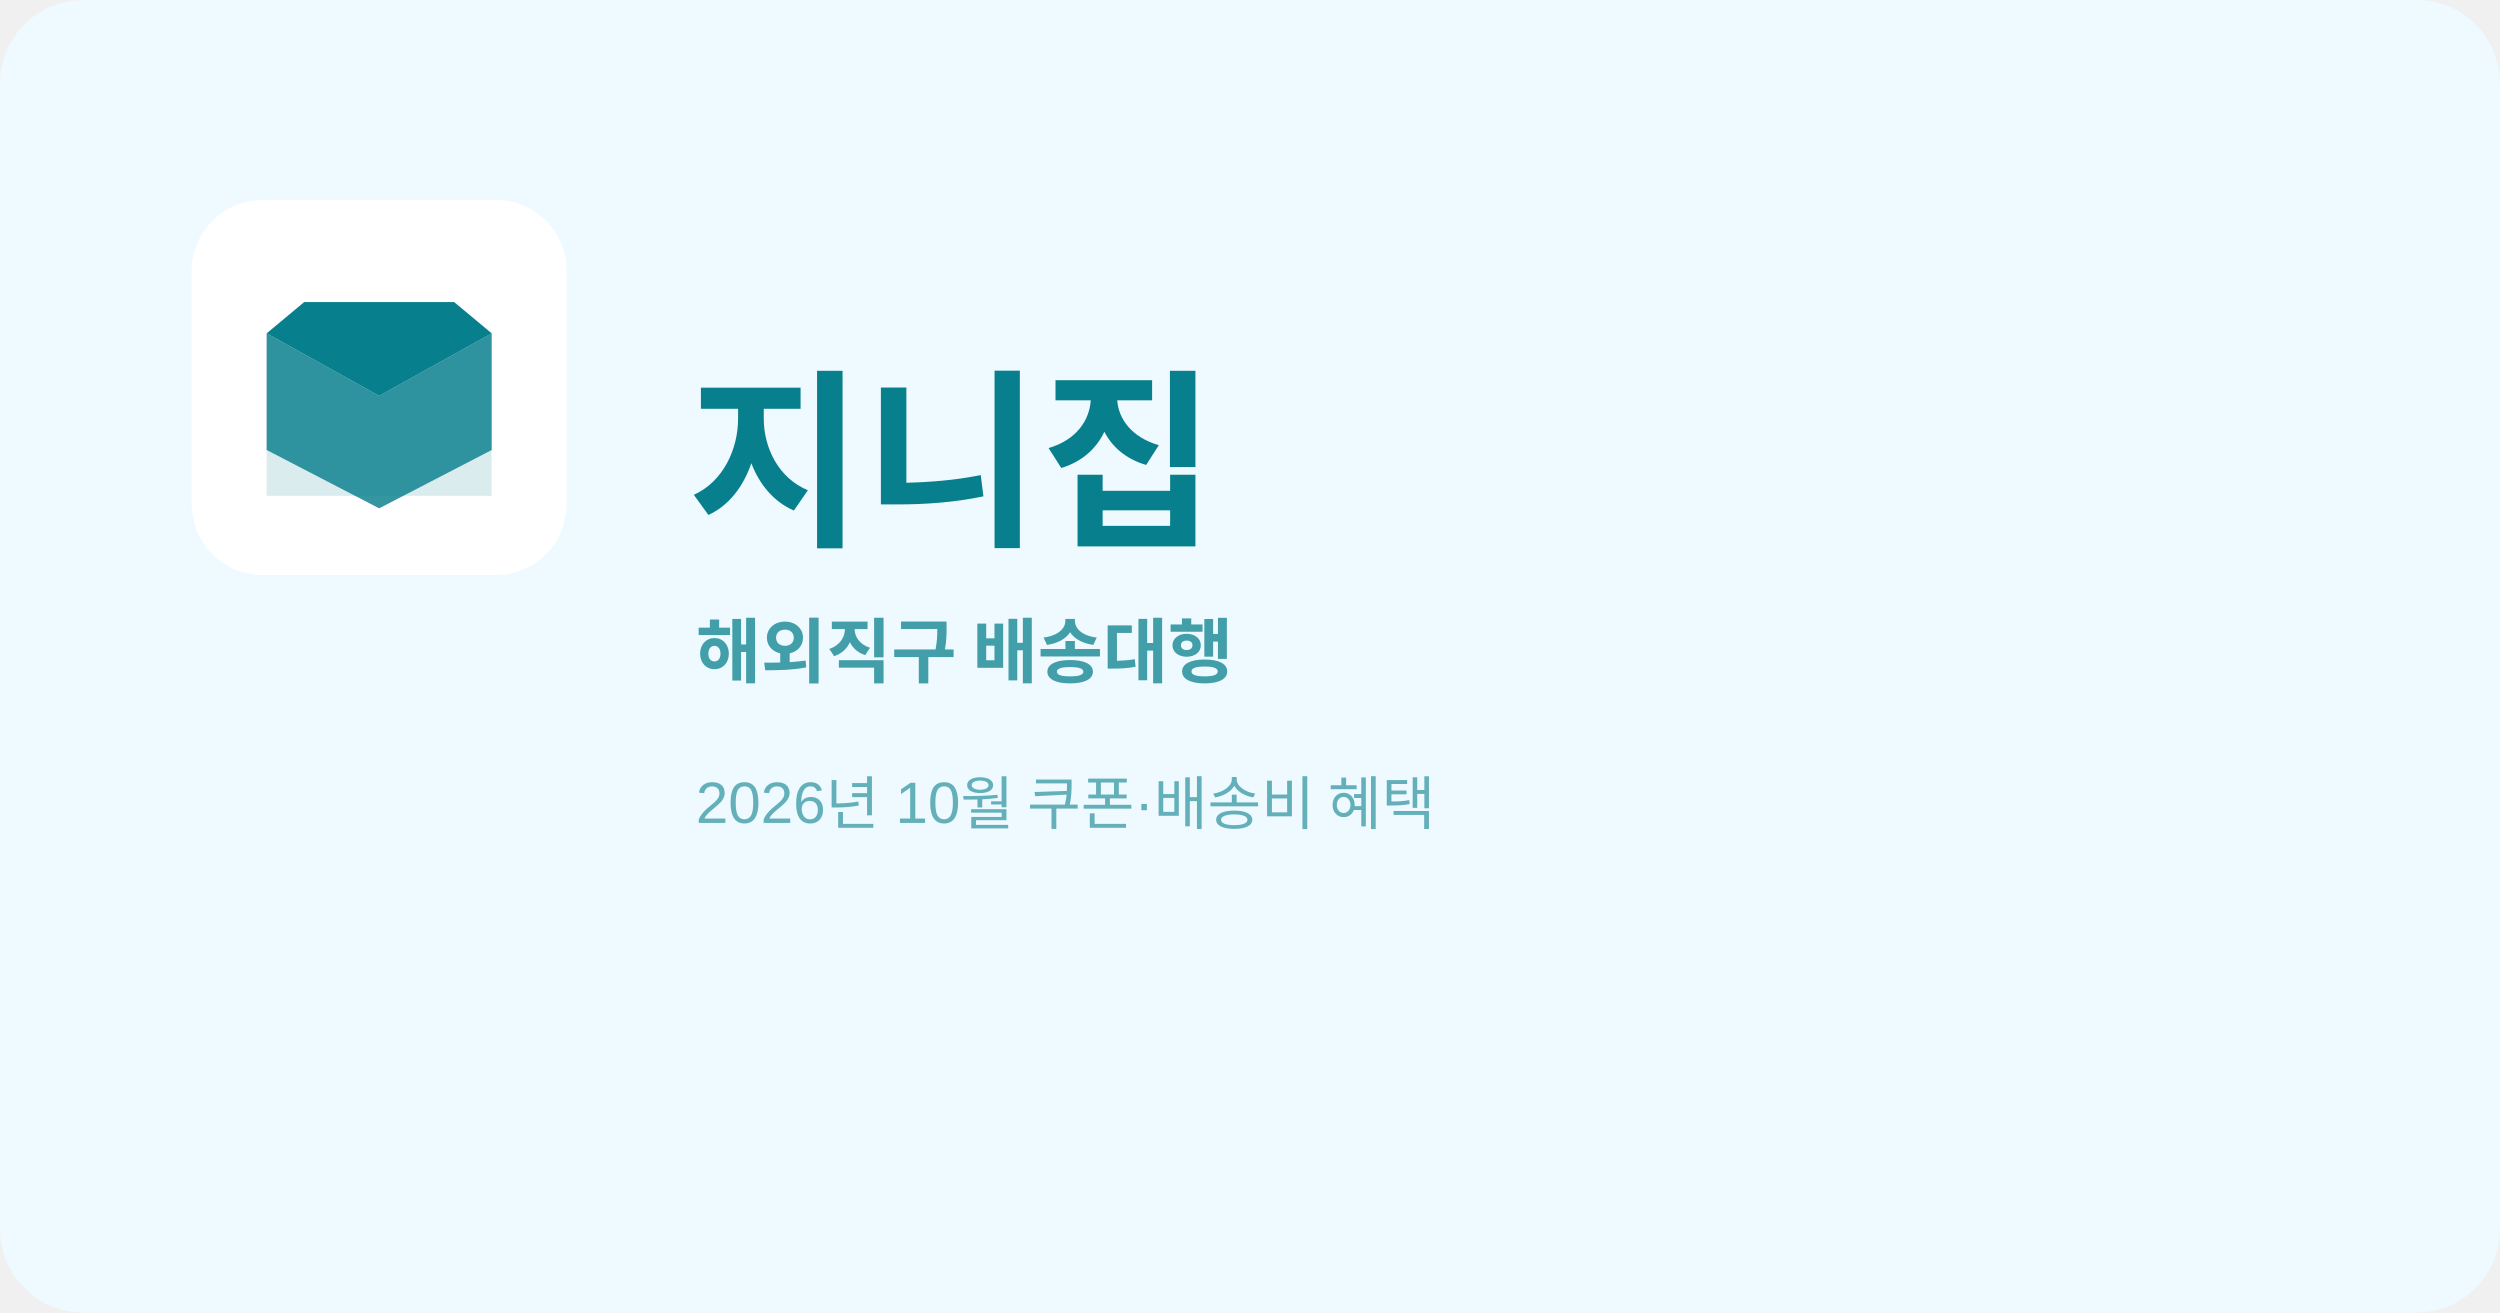
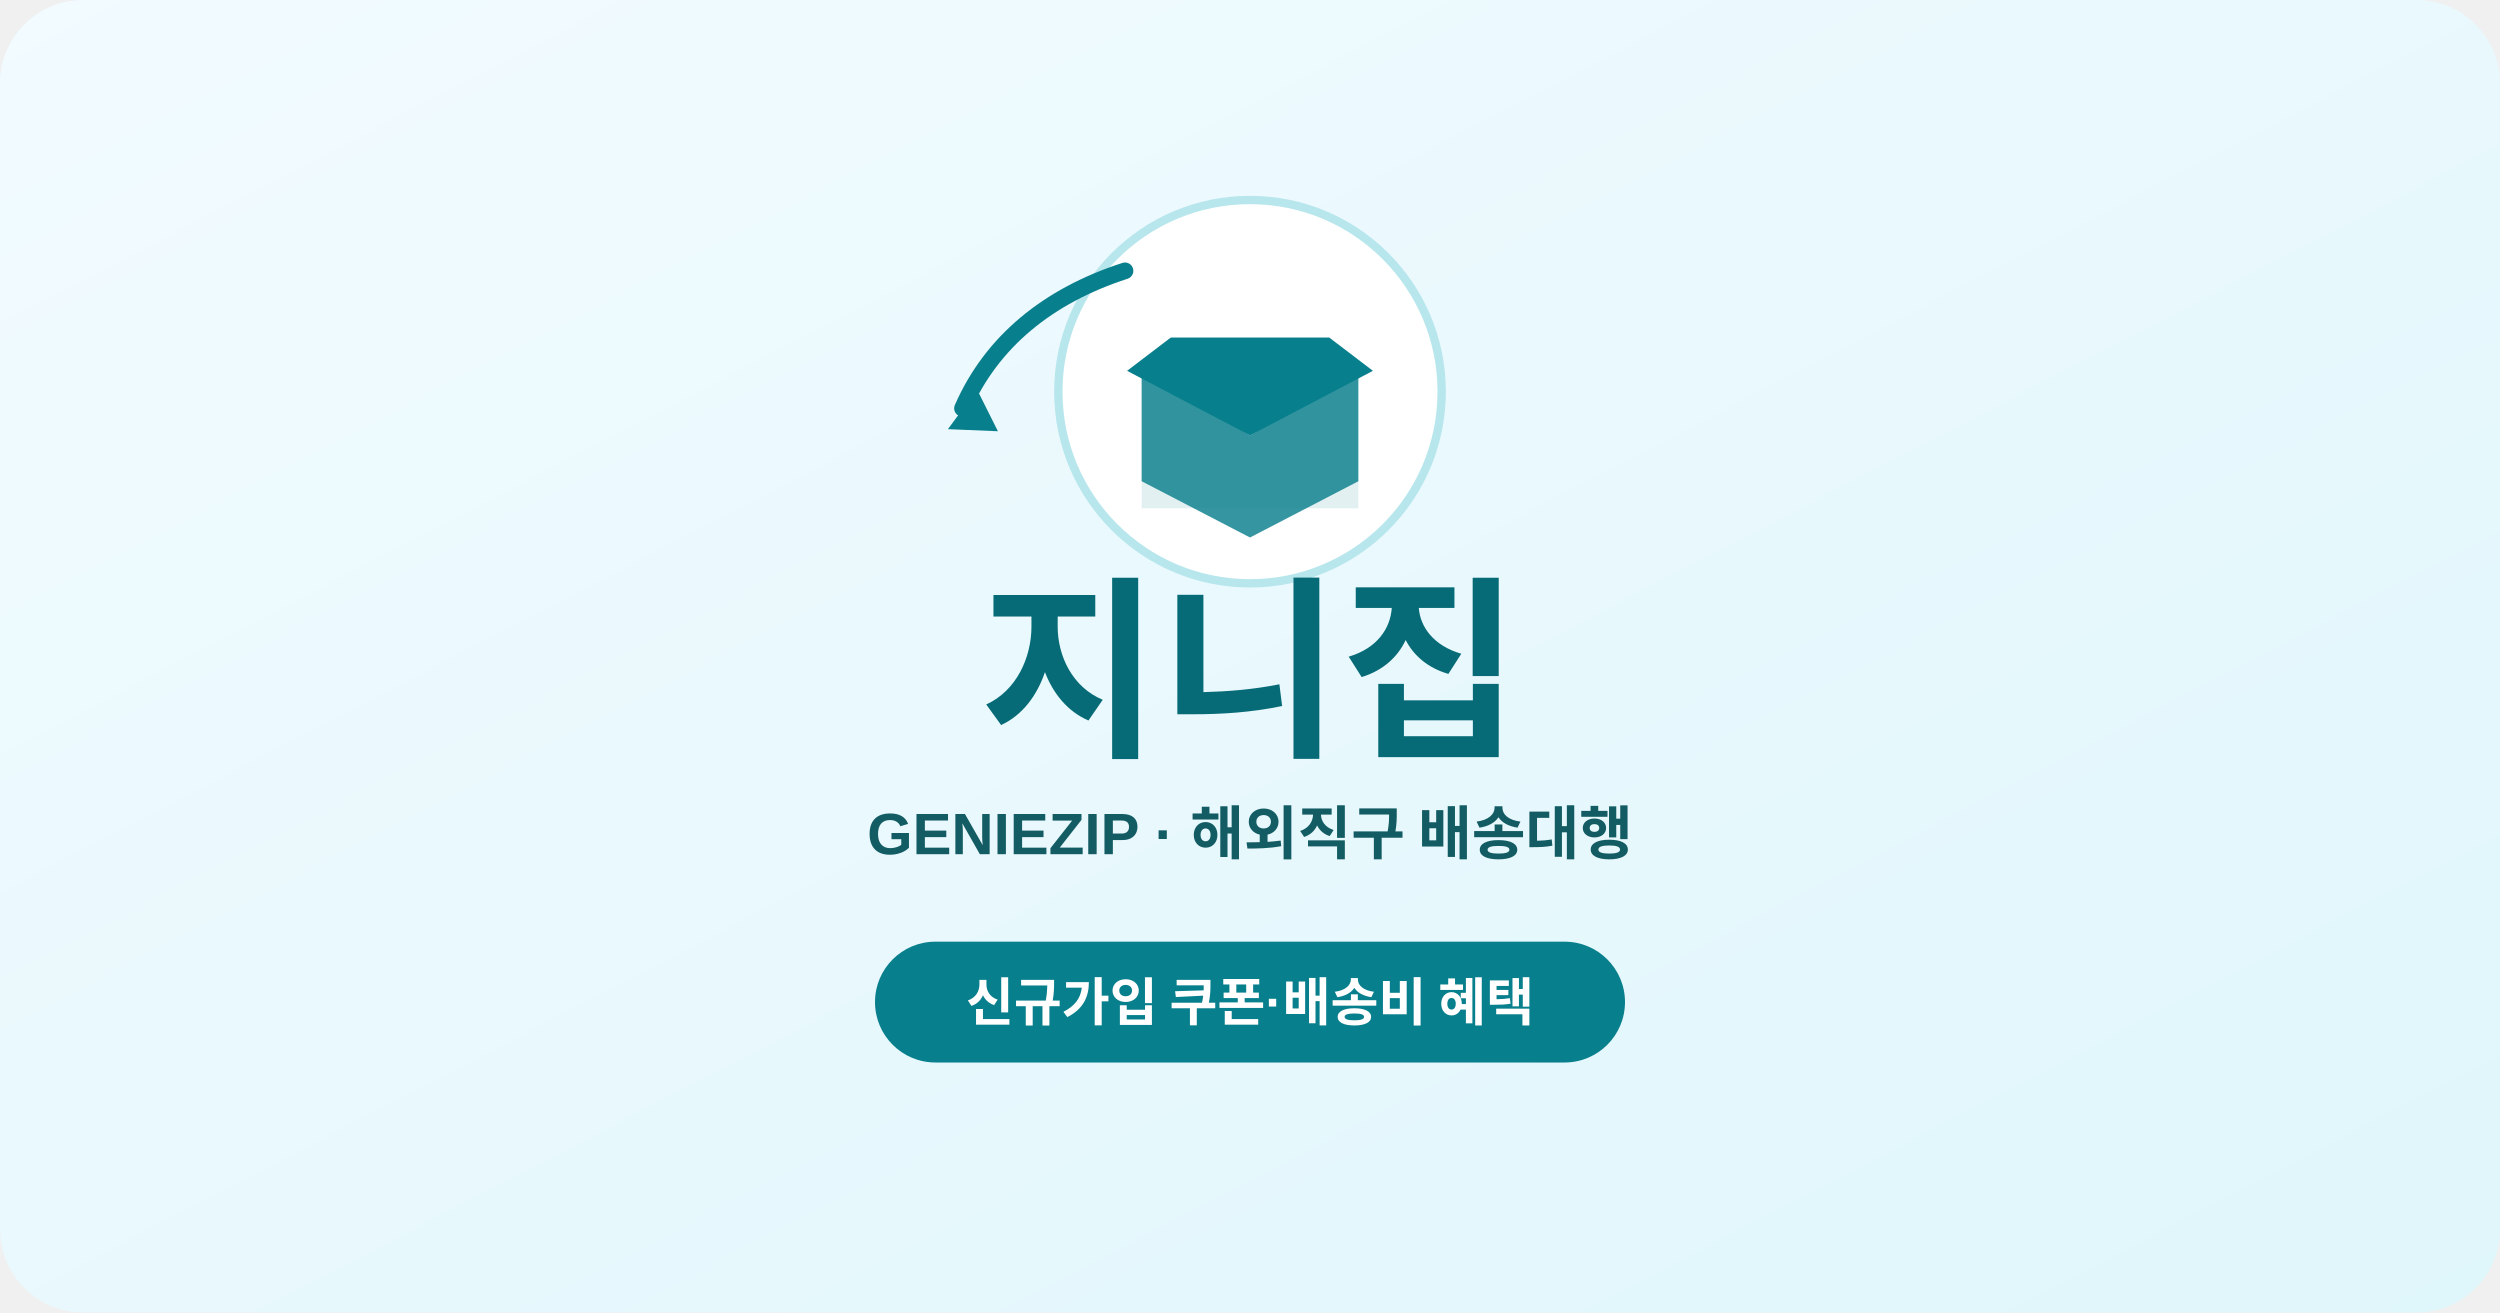
<svg xmlns="http://www.w3.org/2000/svg" width="1200" height="630" viewBox="0 0 1200 630">
-   <rect width="1200" height="630" rx="40" fill="#eefaff" />
-   <rect x="92" y="96" width="180" height="180" rx="34" fill="#fff" />
-   <path d="M128 160h108v78H128z" fill="#087f8c" opacity=".15" />
-   <path d="M146 145h72l18 15-54 30-54-30z" fill="#087f8c" />
-   <path d="M128 160l54 30v54l-54-28zM236 160l-54 30v54l54-28z" fill="#087f8c" opacity=".82" />
-   <text x="330" y="255" font-family="Arial,'Noto Sans KR',sans-serif" font-size="92" font-weight="800" fill="#087f8c">지니집</text>
-   <text x="334" y="325" font-family="Arial,'Noto Sans KR',sans-serif" font-size="34" font-weight="700" fill="#087f8c" opacity=".75">해외직구 배송대행</text>
-   <text x="334" y="395" font-family="Arial,'Noto Sans KR',sans-serif" font-size="28" fill="#087f8c" opacity=".60">2026년 10월 쿠폰·배송비 혜택</text>
+   <defs>
+     <linearGradient id="bg" x1="0" y1="0" x2="1" y2="1">
+       <stop stop-color="#f2fbff" />
+       <stop offset="1" stop-color="#dff6fb" />
+     </linearGradient>
+   </defs>
+   <rect width="1200" height="630" rx="40" fill="url(#bg)" />
+   <circle cx="600" cy="188" r="92" fill="#fff" stroke="#b7e6ec" stroke-width="4" />
+   <path d="M548 177h104v67H548z" fill="#087f8c" opacity=".12" />
+   <path d="M562 162h76l21 16-59 31-59-31z" fill="#087f8c" />
+   <path d="M548 178l52 31v49l-52-27zM652 178l-52 31v49l52-27z" fill="#087f8c" opacity=".82" />
+   <path d="M540 130c-37 12-64 34-78 66" fill="none" stroke="#087f8c" stroke-width="8" stroke-linecap="round" />
+   <path d="M469 187l-14 19 24 1z" fill="#087f8c" />
+   <text x="600" y="356" text-anchor="middle" font-family="Arial,'Noto Sans KR',sans-serif" font-size="94" font-weight="900" fill="#066b76">지니집</text>
+   <text x="600" y="410" text-anchor="middle" font-family="Arial,'Noto Sans KR',sans-serif" font-size="28" font-weight="800" fill="#135c63">GENIEZIP · 해외직구 배송대행</text>
+   <rect x="420" y="452" width="360" height="58" rx="29" fill="#087f8c" />
+   <text x="600" y="490" text-anchor="middle" font-family="Arial,'Noto Sans KR',sans-serif" font-size="25" font-weight="800" fill="#fff">신규가입 쿠폰·배송비 혜택</text>
</svg>
